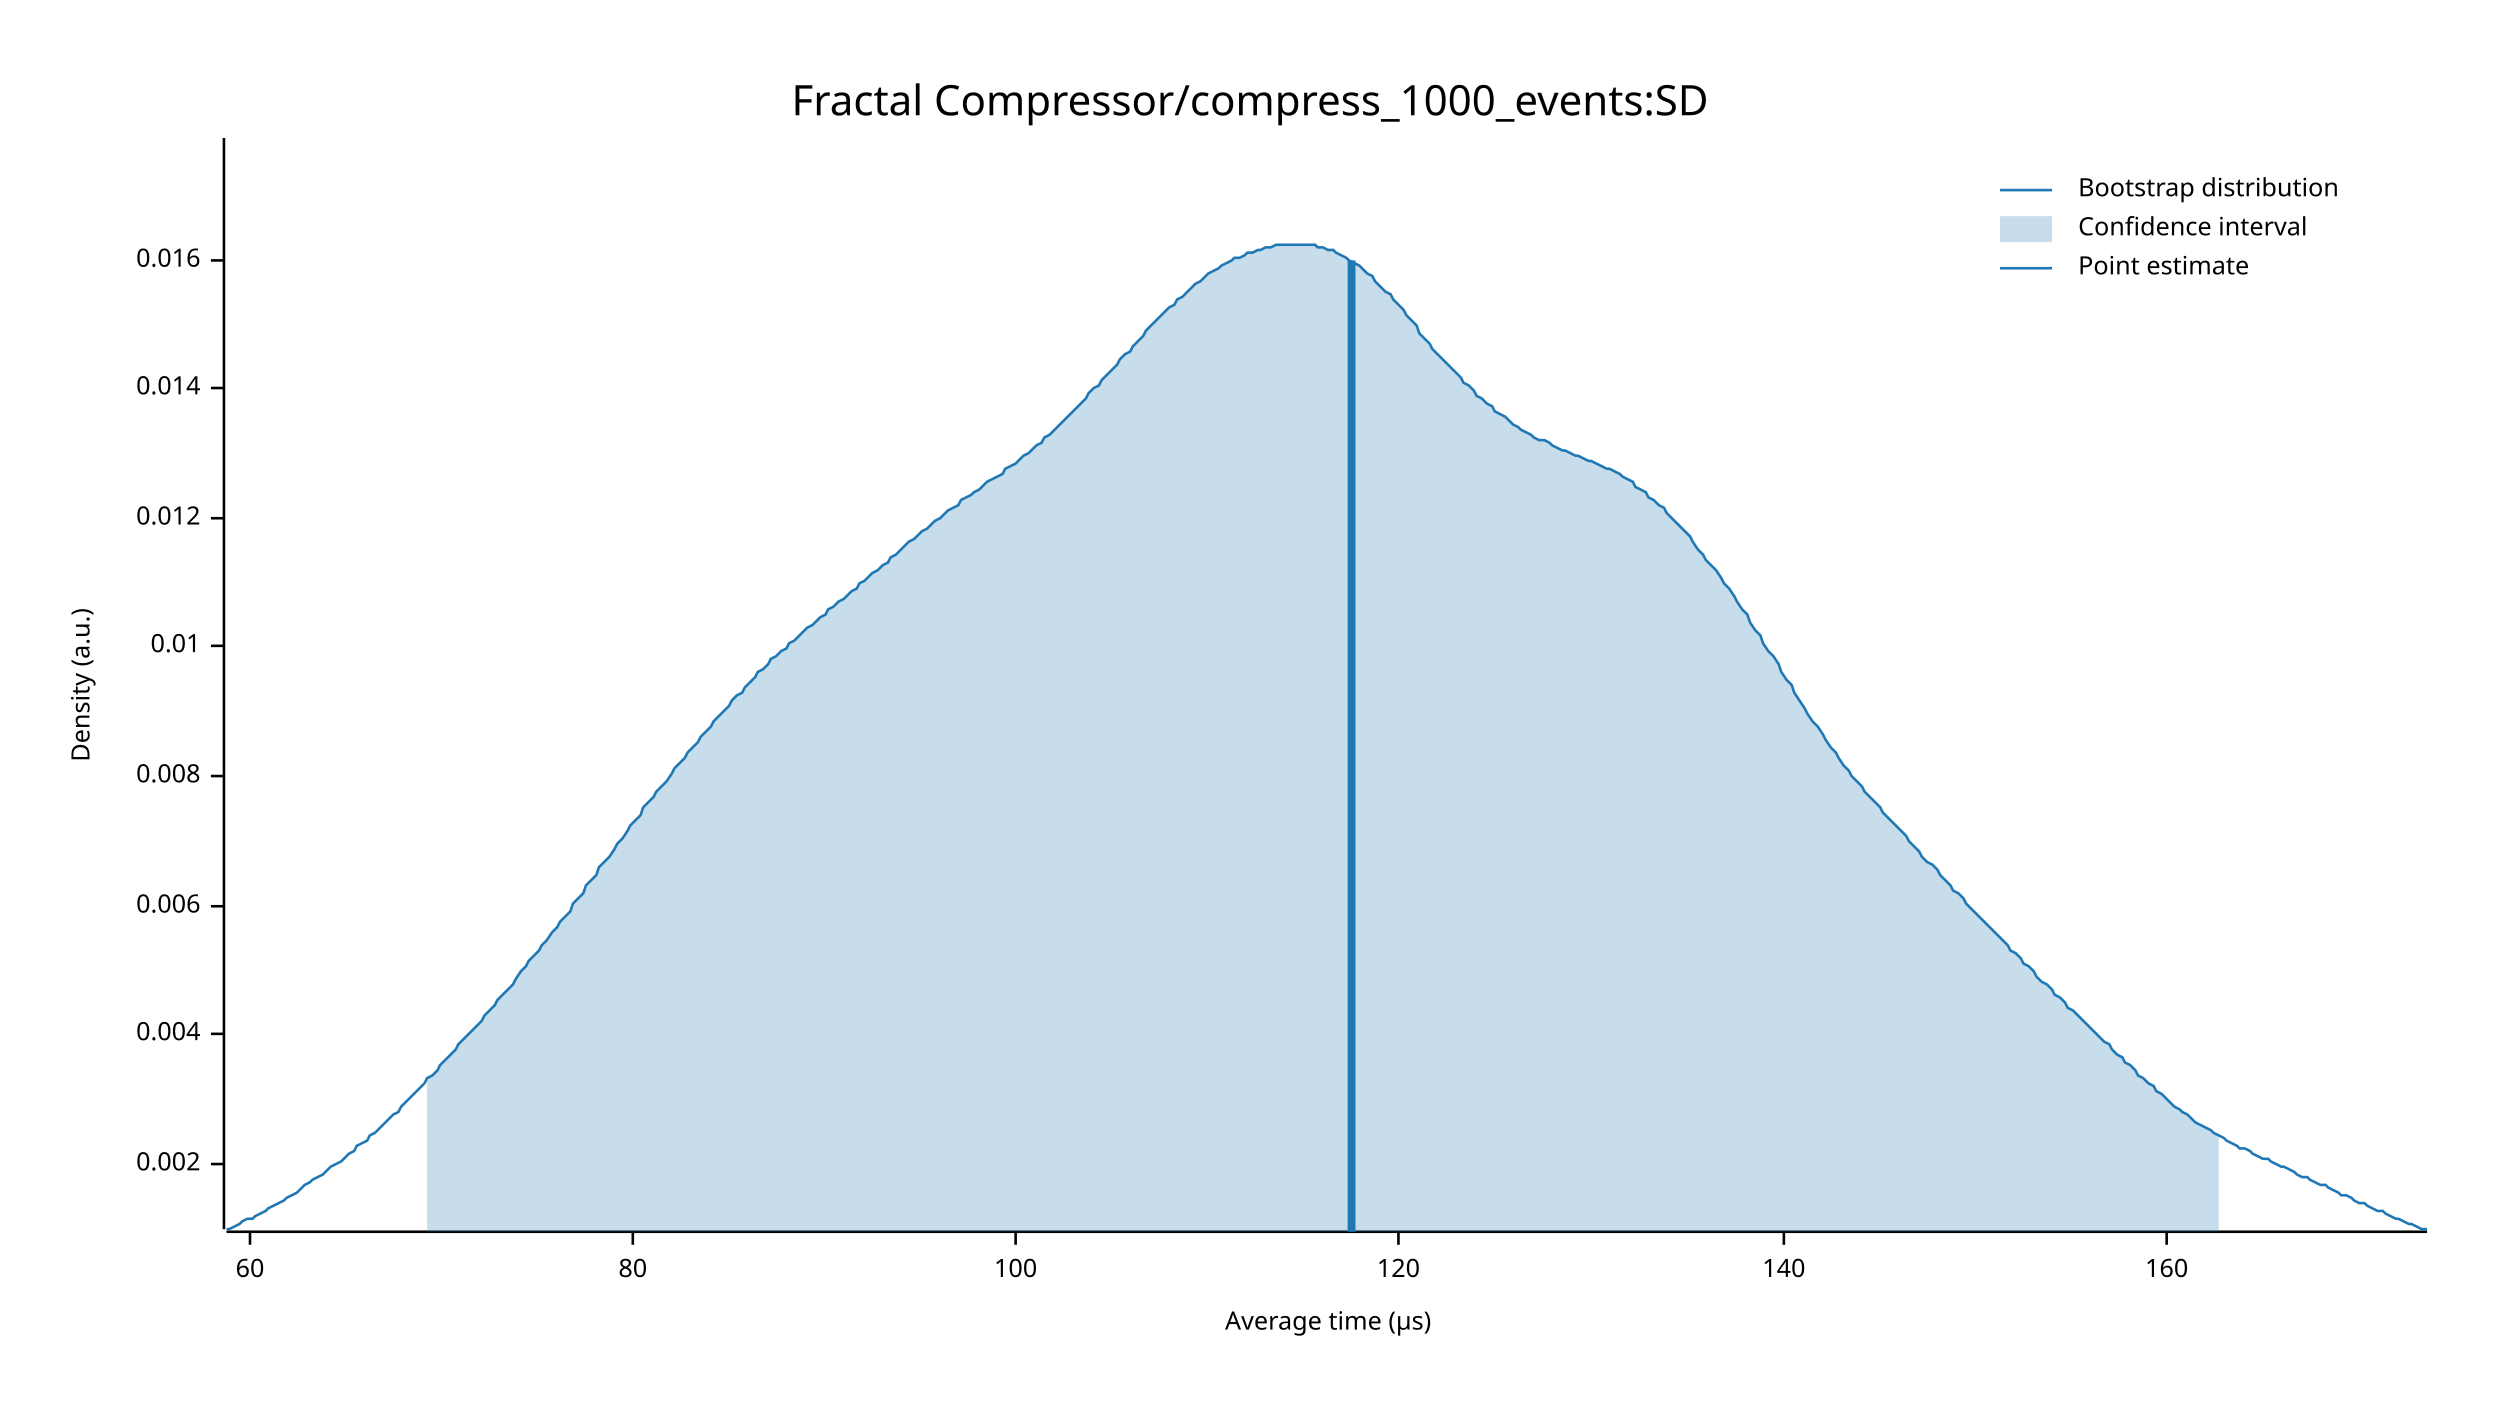
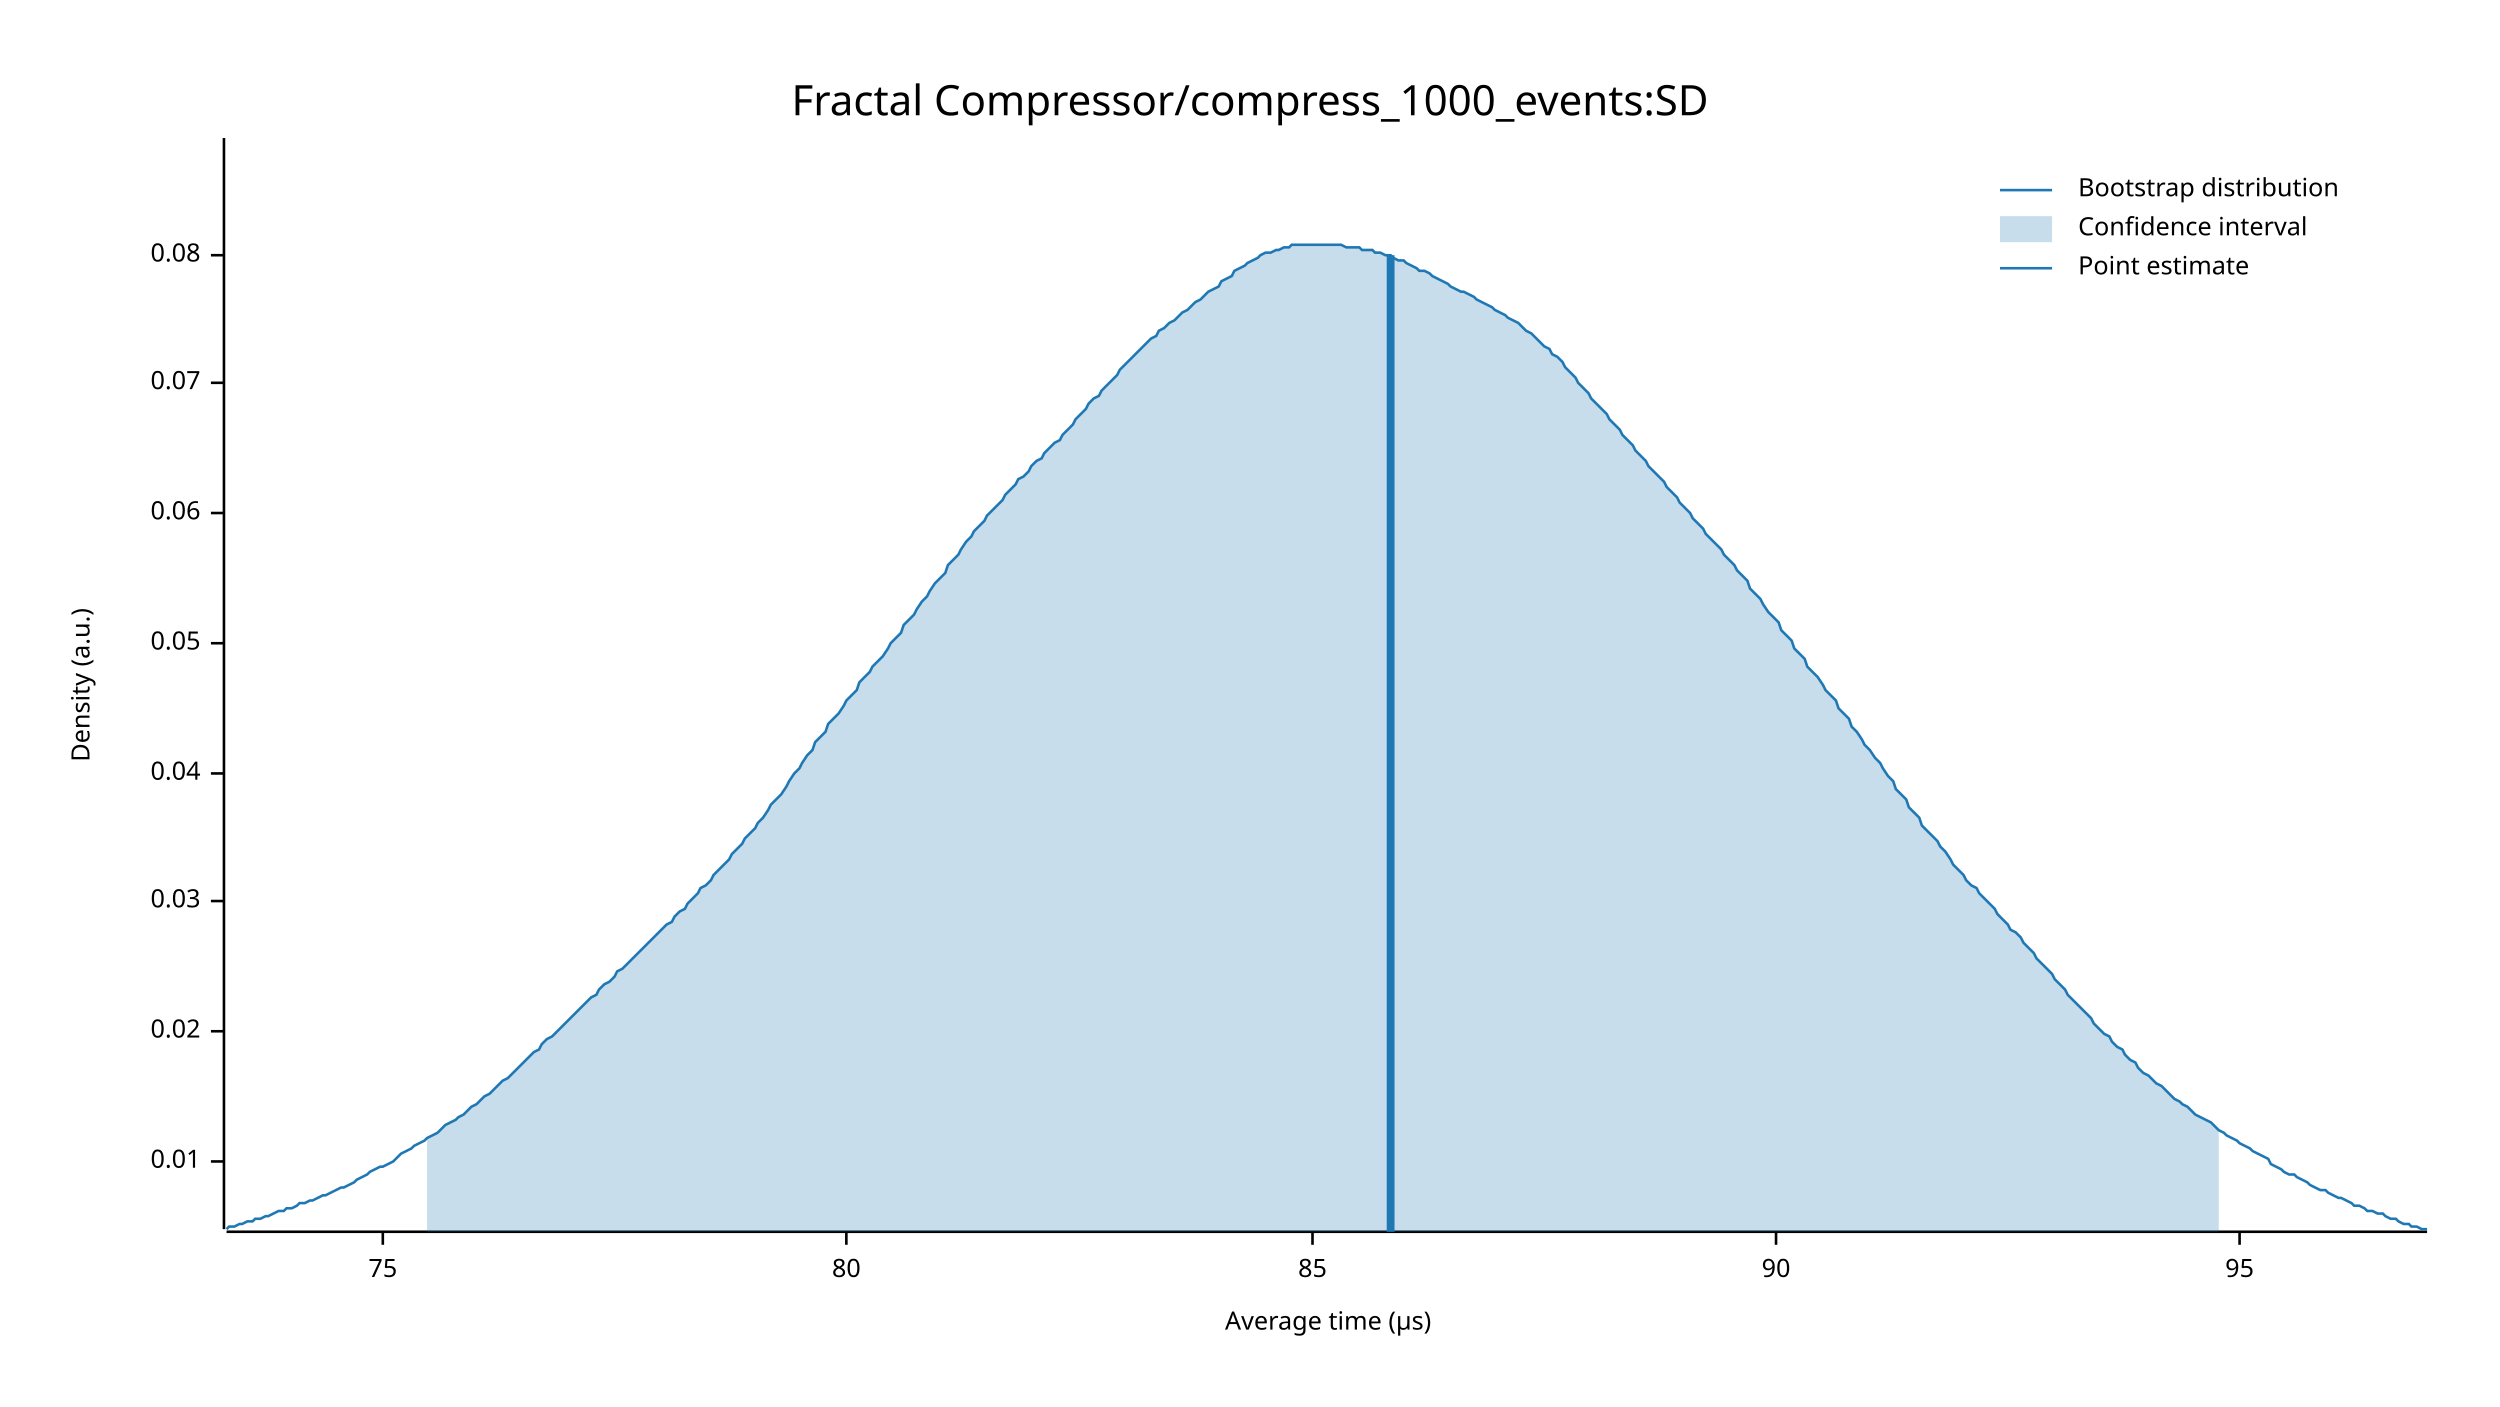
<svg xmlns="http://www.w3.org/2000/svg" width="960" height="540" viewBox="0 0 960 540">
  <text x="480" y="32" dy="0.76em" text-anchor="middle" font-family="sans-serif" font-size="16.129" opacity="1" fill="#000000">
Fractal Compressor/compress_1000_events:SD
</text>
  <text x="27" y="263" dy="0.76em" text-anchor="middle" font-family="sans-serif" font-size="9.677" opacity="1" fill="#000000" transform="rotate(270, 27, 263)">
Density (a.u.)
</text>
  <text x="510" y="513" dy="-0.5ex" text-anchor="middle" font-family="sans-serif" font-size="9.677" opacity="1" fill="#000000">
Average time (µs)
</text>
  <polyline fill="none" opacity="1" stroke="#000000" stroke-width="1" points="86,53 86,472 " />
-   <text x="77" y="447" dy="0.5ex" text-anchor="end" font-family="sans-serif" font-size="9.677" opacity="1" fill="#000000">
- 0.002
- </text>
-   <polyline fill="none" opacity="1" stroke="#000000" stroke-width="1" points="81,447 86,447 " />
-   <text x="77" y="397" dy="0.5ex" text-anchor="end" font-family="sans-serif" font-size="9.677" opacity="1" fill="#000000">
- 0.004
- </text>
-   <polyline fill="none" opacity="1" stroke="#000000" stroke-width="1" points="81,397 86,397 " />
-   <text x="77" y="348" dy="0.5ex" text-anchor="end" font-family="sans-serif" font-size="9.677" opacity="1" fill="#000000">
- 0.006
- </text>
-   <polyline fill="none" opacity="1" stroke="#000000" stroke-width="1" points="81,348 86,348 " />
-   <text x="77" y="298" dy="0.5ex" text-anchor="end" font-family="sans-serif" font-size="9.677" opacity="1" fill="#000000">
- 0.008
- </text>
-   <polyline fill="none" opacity="1" stroke="#000000" stroke-width="1" points="81,298 86,298 " />
-   <text x="77" y="248" dy="0.5ex" text-anchor="end" font-family="sans-serif" font-size="9.677" opacity="1" fill="#000000">
+   <text x="77" y="446" dy="0.5ex" text-anchor="end" font-family="sans-serif" font-size="9.677" opacity="1" fill="#000000">
0.01
</text>
-   <polyline fill="none" opacity="1" stroke="#000000" stroke-width="1" points="81,248 86,248 " />
-   <text x="77" y="199" dy="0.5ex" text-anchor="end" font-family="sans-serif" font-size="9.677" opacity="1" fill="#000000">
- 0.012
+   <polyline fill="none" opacity="1" stroke="#000000" stroke-width="1" points="81,446 86,446 " />
+   <text x="77" y="396" dy="0.5ex" text-anchor="end" font-family="sans-serif" font-size="9.677" opacity="1" fill="#000000">
+ 0.02
</text>
-   <polyline fill="none" opacity="1" stroke="#000000" stroke-width="1" points="81,199 86,199 " />
-   <text x="77" y="149" dy="0.5ex" text-anchor="end" font-family="sans-serif" font-size="9.677" opacity="1" fill="#000000">
- 0.014
+   <polyline fill="none" opacity="1" stroke="#000000" stroke-width="1" points="81,396 86,396 " />
+   <text x="77" y="346" dy="0.5ex" text-anchor="end" font-family="sans-serif" font-size="9.677" opacity="1" fill="#000000">
+ 0.03
</text>
-   <polyline fill="none" opacity="1" stroke="#000000" stroke-width="1" points="81,149 86,149 " />
-   <text x="77" y="100" dy="0.5ex" text-anchor="end" font-family="sans-serif" font-size="9.677" opacity="1" fill="#000000">
- 0.016
+   <polyline fill="none" opacity="1" stroke="#000000" stroke-width="1" points="81,346 86,346 " />
+   <text x="77" y="297" dy="0.5ex" text-anchor="end" font-family="sans-serif" font-size="9.677" opacity="1" fill="#000000">
+ 0.04
</text>
-   <polyline fill="none" opacity="1" stroke="#000000" stroke-width="1" points="81,100 86,100 " />
+   <polyline fill="none" opacity="1" stroke="#000000" stroke-width="1" points="81,297 86,297 " />
+   <text x="77" y="247" dy="0.5ex" text-anchor="end" font-family="sans-serif" font-size="9.677" opacity="1" fill="#000000">
+ 0.05
+ </text>
+   <polyline fill="none" opacity="1" stroke="#000000" stroke-width="1" points="81,247 86,247 " />
+   <text x="77" y="197" dy="0.5ex" text-anchor="end" font-family="sans-serif" font-size="9.677" opacity="1" fill="#000000">
+ 0.06
+ </text>
+   <polyline fill="none" opacity="1" stroke="#000000" stroke-width="1" points="81,197 86,197 " />
+   <text x="77" y="147" dy="0.5ex" text-anchor="end" font-family="sans-serif" font-size="9.677" opacity="1" fill="#000000">
+ 0.07
+ </text>
+   <polyline fill="none" opacity="1" stroke="#000000" stroke-width="1" points="81,147 86,147 " />
+   <text x="77" y="98" dy="0.5ex" text-anchor="end" font-family="sans-serif" font-size="9.677" opacity="1" fill="#000000">
+ 0.08
+ </text>
+   <polyline fill="none" opacity="1" stroke="#000000" stroke-width="1" points="81,98 86,98 " />
  <polyline fill="none" opacity="1" stroke="#000000" stroke-width="1" points="87,473 932,473 " />
-   <text x="96" y="483" dy="0.76em" text-anchor="middle" font-family="sans-serif" font-size="9.677" opacity="1" fill="#000000">
- 60
+   <text x="147" y="483" dy="0.76em" text-anchor="middle" font-family="sans-serif" font-size="9.677" opacity="1" fill="#000000">
+ 75
</text>
-   <polyline fill="none" opacity="1" stroke="#000000" stroke-width="1" points="96,473 96,478 " />
-   <text x="243" y="483" dy="0.76em" text-anchor="middle" font-family="sans-serif" font-size="9.677" opacity="1" fill="#000000">
+   <polyline fill="none" opacity="1" stroke="#000000" stroke-width="1" points="147,473 147,478 " />
+   <text x="325" y="483" dy="0.76em" text-anchor="middle" font-family="sans-serif" font-size="9.677" opacity="1" fill="#000000">
80
</text>
-   <polyline fill="none" opacity="1" stroke="#000000" stroke-width="1" points="243,473 243,478 " />
-   <text x="390" y="483" dy="0.76em" text-anchor="middle" font-family="sans-serif" font-size="9.677" opacity="1" fill="#000000">
- 100
+   <polyline fill="none" opacity="1" stroke="#000000" stroke-width="1" points="325,473 325,478 " />
+   <text x="504" y="483" dy="0.76em" text-anchor="middle" font-family="sans-serif" font-size="9.677" opacity="1" fill="#000000">
+ 85
</text>
-   <polyline fill="none" opacity="1" stroke="#000000" stroke-width="1" points="390,473 390,478 " />
-   <text x="537" y="483" dy="0.76em" text-anchor="middle" font-family="sans-serif" font-size="9.677" opacity="1" fill="#000000">
- 120
+   <polyline fill="none" opacity="1" stroke="#000000" stroke-width="1" points="504,473 504,478 " />
+   <text x="682" y="483" dy="0.76em" text-anchor="middle" font-family="sans-serif" font-size="9.677" opacity="1" fill="#000000">
+ 90
</text>
-   <polyline fill="none" opacity="1" stroke="#000000" stroke-width="1" points="537,473 537,478 " />
-   <text x="685" y="483" dy="0.76em" text-anchor="middle" font-family="sans-serif" font-size="9.677" opacity="1" fill="#000000">
- 140
+   <polyline fill="none" opacity="1" stroke="#000000" stroke-width="1" points="682,473 682,478 " />
+   <text x="860" y="483" dy="0.76em" text-anchor="middle" font-family="sans-serif" font-size="9.677" opacity="1" fill="#000000">
+ 95
</text>
-   <polyline fill="none" opacity="1" stroke="#000000" stroke-width="1" points="685,473 685,478 " />
-   <text x="832" y="483" dy="0.76em" text-anchor="middle" font-family="sans-serif" font-size="9.677" opacity="1" fill="#000000">
- 160
- </text>
-   <polyline fill="none" opacity="1" stroke="#000000" stroke-width="1" points="832,473 832,478 " />
-   <polyline fill="none" opacity="1" stroke="#1F78B4" stroke-width="1" points="87,472 88,472 90,471 92,470 93,469 95,468 97,468 98,467 100,466 102,465 103,464 105,463 107,462 109,461 110,460 112,459 114,458 115,457 117,455 119,454 120,453 122,452 124,451 125,450 127,448 129,447 131,446 132,445 134,443 136,442 137,440 139,439 141,438 142,436 144,435 146,433 147,432 149,430 151,428 153,427 154,425 156,423 158,421 159,420 161,418 163,416 164,414 166,413 168,411 169,409 171,407 173,405 175,403 176,401 178,399 180,397 181,396 183,394 185,392 186,390 188,388 190,386 191,384 193,382 195,380 197,378 198,376 200,373 202,371 203,369 205,367 207,365 208,363 210,361 212,358 214,356 215,354 217,352 219,350 220,347 222,345 224,343 225,340 227,338 229,336 230,333 232,331 234,329 236,326 237,324 239,322 241,319 242,317 244,315 246,313 247,310 249,308 251,306 252,304 254,302 256,300 258,297 259,295 261,293 263,291 264,289 266,287 268,285 269,283 271,281 273,279 274,277 276,275 278,273 280,271 281,269 283,267 285,266 286,264 288,262 290,260 291,258 293,257 295,255 296,253 298,252 300,250 302,249 303,247 305,246 307,244 308,243 310,241 312,240 313,239 315,237 317,236 318,234 320,233 322,231 324,230 325,229 327,227 329,226 330,224 332,223 334,221 335,220 337,219 339,217 341,216 342,214 344,213 346,211 347,210 349,208 351,207 352,206 354,204 356,203 357,202 359,200 361,199 363,197 364,196 366,195 368,194 369,192 371,191 373,190 374,189 376,188 378,186 379,185 381,184 383,183 385,182 386,180 388,179 390,178 391,177 393,175 395,174 396,173 398,171 400,170 401,168 403,167 405,165 407,163 408,162 410,160 412,158 413,157 415,155 417,153 418,151 420,149 422,148 423,146 425,144 427,142 429,140 430,138 432,136 434,135 435,133 437,131 439,129 440,127 442,125 444,123 445,122 447,120 449,118 451,117 452,115 454,114 456,112 457,111 459,109 461,108 462,107 464,105 466,104 468,103 469,102 471,101 473,100 474,99 476,99 478,98 479,97 481,97 483,96 484,96 486,95 488,95 490,94 491,94 493,94 495,94 496,94 498,94 500,94 501,94 503,94 505,94 506,95 508,95 510,96 512,96 513,97 515,98 517,99 518,100 520,101 522,102 523,103 525,105 527,106 528,108 530,110 532,112 534,113 535,115 537,117 539,119 540,121 542,123 544,125 545,128 547,130 549,132 550,134 552,136 554,138 556,140 557,141 559,143 561,145 562,147 564,148 566,150 567,152 569,153 571,155 573,156 574,158 576,159 578,160 579,161 581,163 583,164 584,165 586,166 588,167 589,168 591,169 593,169 595,170 596,171 598,172 600,173 601,173 603,174 605,175 606,175 608,176 610,177 611,177 613,178 615,179 617,180 618,180 620,181 622,182 623,183 625,184 627,185 628,187 630,188 632,189 633,191 635,192 637,194 639,195 640,197 642,199 644,201 645,202 647,204 649,206 650,208 652,211 654,213 655,215 657,217 659,219 661,222 662,224 664,226 666,229 667,231 669,234 671,236 672,239 674,242 676,244 677,247 679,250 681,252 683,255 684,258 686,261 688,263 689,266 691,269 693,272 694,274 696,277 698,279 700,282 701,284 703,287 705,289 706,291 708,294 710,296 711,298 713,300 715,302 716,304 718,306 720,308 722,310 723,312 725,314 727,316 728,317 730,319 732,321 733,323 735,325 737,327 738,329 740,331 742,332 744,334 745,336 747,338 749,340 750,342 752,343 754,345 755,347 757,349 759,351 760,352 762,354 764,356 766,358 767,359 769,361 771,363 772,365 774,366 776,368 777,370 779,371 781,373 782,375 784,377 786,378 788,380 789,382 791,383 793,385 794,387 796,388 798,390 799,391 801,393 803,395 804,396 806,398 808,400 810,401 811,403 813,405 815,406 816,408 818,409 820,411 821,413 823,414 825,416 827,417 828,419 830,420 832,422 833,423 835,425 837,426 838,427 840,428 842,430 843,431 845,432 847,433 849,434 850,435 852,436 854,437 855,438 857,439 859,440 860,441 862,441 864,442 865,443 867,444 869,445 871,445 872,446 874,447 876,448 877,448 879,449 881,450 882,451 884,452 886,452 887,453 889,454 891,455 893,455 894,456 896,457 898,458 899,459 901,459 903,460 904,461 906,462 908,462 909,463 911,464 913,465 915,465 916,466 918,467 920,468 921,468 923,469 925,470 926,470 928,471 930,472 932,472 " />
-   <polygon opacity="0.25" fill="#1F78B4" points="164,414 166,413 168,411 169,409 171,407 173,405 175,403 176,401 178,399 180,397 181,396 183,394 185,392 186,390 188,388 190,386 191,384 193,382 195,380 197,378 198,376 200,373 202,371 203,369 205,367 207,365 208,363 210,361 212,358 214,356 215,354 217,352 219,350 220,347 222,345 224,343 225,340 227,338 229,336 230,333 232,331 234,329 236,326 237,324 239,322 241,319 242,317 244,315 246,313 247,310 249,308 251,306 252,304 254,302 256,300 258,297 259,295 261,293 263,291 264,289 266,287 268,285 269,283 271,281 273,279 274,277 276,275 278,273 280,271 281,269 283,267 285,266 286,264 288,262 290,260 291,258 293,257 295,255 296,253 298,252 300,250 302,249 303,247 305,246 307,244 308,243 310,241 312,240 313,239 315,237 317,236 318,234 320,233 322,231 324,230 325,229 327,227 329,226 330,224 332,223 334,221 335,220 337,219 339,217 341,216 342,214 344,213 346,211 347,210 349,208 351,207 352,206 354,204 356,203 357,202 359,200 361,199 363,197 364,196 366,195 368,194 369,192 371,191 373,190 374,189 376,188 378,186 379,185 381,184 383,183 385,182 386,180 388,179 390,178 391,177 393,175 395,174 396,173 398,171 400,170 401,168 403,167 405,165 407,163 408,162 410,160 412,158 413,157 415,155 417,153 418,151 420,149 422,148 423,146 425,144 427,142 429,140 430,138 432,136 434,135 435,133 437,131 439,129 440,127 442,125 444,123 445,122 447,120 449,118 451,117 452,115 454,114 456,112 457,111 459,109 461,108 462,107 464,105 466,104 468,103 469,102 471,101 473,100 474,99 476,99 478,98 479,97 481,97 483,96 484,96 486,95 488,95 490,94 491,94 493,94 495,94 496,94 498,94 500,94 501,94 503,94 505,94 506,95 508,95 510,96 512,96 513,97 515,98 517,99 518,100 520,101 522,102 523,103 525,105 527,106 528,108 530,110 532,112 534,113 535,115 537,117 539,119 540,121 542,123 544,125 545,128 547,130 549,132 550,134 552,136 554,138 556,140 557,141 559,143 561,145 562,147 564,148 566,150 567,152 569,153 571,155 573,156 574,158 576,159 578,160 579,161 581,163 583,164 584,165 586,166 588,167 589,168 591,169 593,169 595,170 596,171 598,172 600,173 601,173 603,174 605,175 606,175 608,176 610,177 611,177 613,178 615,179 617,180 618,180 620,181 622,182 623,183 625,184 627,185 628,187 630,188 632,189 633,191 635,192 637,194 639,195 640,197 642,199 644,201 645,202 647,204 649,206 650,208 652,211 654,213 655,215 657,217 659,219 661,222 662,224 664,226 666,229 667,231 669,234 671,236 672,239 674,242 676,244 677,247 679,250 681,252 683,255 684,258 686,261 688,263 689,266 691,269 693,272 694,274 696,277 698,279 700,282 701,284 703,287 705,289 706,291 708,294 710,296 711,298 713,300 715,302 716,304 718,306 720,308 722,310 723,312 725,314 727,316 728,317 730,319 732,321 733,323 735,325 737,327 738,329 740,331 742,332 744,334 745,336 747,338 749,340 750,342 752,343 754,345 755,347 757,349 759,351 760,352 762,354 764,356 766,358 767,359 769,361 771,363 772,365 774,366 776,368 777,370 779,371 781,373 782,375 784,377 786,378 788,380 789,382 791,383 793,385 794,387 796,388 798,390 799,391 801,393 803,395 804,396 806,398 808,400 810,401 811,403 813,405 815,406 816,408 818,409 820,411 821,413 823,414 825,416 827,417 828,419 830,420 832,422 833,423 835,425 837,426 838,427 840,428 842,430 843,431 845,432 847,433 849,434 850,435 852,436 852,473 164,473 " />
-   <polyline fill="none" opacity="1" stroke="#1F78B4" stroke-width="3" points="519,473 519,100 " />
+   <polyline fill="none" opacity="1" stroke="#000000" stroke-width="1" points="860,473 860,478 " />
+   <polyline fill="none" opacity="1" stroke="#1F78B4" stroke-width="1" points="87,472 88,471 90,471 92,470 93,470 95,469 97,469 98,468 100,468 102,467 103,467 105,466 107,465 109,465 110,464 112,464 114,463 115,462 117,462 119,461 120,461 122,460 124,459 125,459 127,458 129,457 131,456 132,456 134,455 136,454 137,453 139,452 141,451 142,450 144,449 146,448 147,448 149,447 151,446 153,444 154,443 156,442 158,441 159,440 161,439 163,438 164,437 166,436 168,435 169,434 171,432 173,431 175,430 176,429 178,428 180,426 181,425 183,424 185,422 186,421 188,420 190,418 191,417 193,415 195,414 197,412 198,411 200,409 202,407 203,406 205,404 207,403 208,401 210,399 212,398 214,396 215,395 217,393 219,391 220,390 222,388 224,386 225,385 227,383 229,382 230,380 232,378 234,377 236,375 237,373 239,372 241,370 242,369 244,367 246,365 247,364 249,362 251,360 252,359 254,357 256,355 258,354 259,352 261,350 263,349 264,347 266,345 268,343 269,341 271,340 273,338 274,336 276,334 278,332 280,330 281,328 283,326 285,324 286,322 288,320 290,318 291,316 293,314 295,311 296,309 298,307 300,305 302,302 303,300 305,297 307,295 308,293 310,290 312,288 313,285 315,283 317,281 318,278 320,276 322,274 324,271 325,269 327,267 329,265 330,262 332,260 334,258 335,256 337,254 339,252 341,249 342,247 344,245 346,243 347,240 349,238 351,236 352,234 354,231 356,229 357,227 359,224 361,222 363,220 364,217 366,215 368,213 369,211 371,208 373,206 374,204 376,202 378,200 379,198 381,196 383,194 385,192 386,190 388,188 390,186 391,184 393,183 395,181 396,179 398,177 400,176 401,174 403,172 405,170 407,169 408,167 410,165 412,163 413,161 415,159 417,157 418,155 420,153 422,152 423,150 425,148 427,146 429,144 430,142 432,140 434,138 435,137 437,135 439,133 440,132 442,130 444,129 445,127 447,126 449,124 451,123 452,122 454,120 456,119 457,118 459,116 461,115 462,114 464,112 466,111 468,110 469,108 471,107 473,106 474,104 476,103 478,102 479,101 481,100 483,99 484,98 486,97 488,97 490,96 491,96 493,95 495,95 496,94 498,94 500,94 501,94 503,94 505,94 506,94 508,94 510,94 512,94 513,94 515,94 517,95 518,95 520,95 522,95 523,96 525,96 527,96 528,97 530,97 532,98 534,98 535,99 537,100 539,100 540,101 542,102 544,103 545,104 547,104 549,105 550,106 552,107 554,108 556,109 557,110 559,111 561,112 562,112 564,113 566,114 567,115 569,116 571,117 573,118 574,119 576,120 578,121 579,122 581,123 583,124 584,125 586,127 588,128 589,129 591,131 593,133 595,134 596,136 598,137 600,139 601,141 603,143 605,145 606,147 608,149 610,151 611,153 613,155 615,157 617,159 618,161 620,163 622,165 623,167 625,169 627,171 628,173 630,175 632,177 633,179 635,181 637,183 639,185 640,187 642,189 644,191 645,193 647,195 649,197 650,199 652,201 654,203 655,205 657,207 659,209 661,211 662,213 664,215 666,217 667,219 669,221 671,223 672,226 674,228 676,230 677,232 679,235 681,237 683,239 684,242 686,244 688,246 689,249 691,251 693,253 694,256 696,258 698,260 700,263 701,265 703,267 705,269 706,272 708,274 710,276 711,279 713,281 715,284 716,286 718,288 720,291 722,293 723,295 725,298 727,300 728,303 730,305 732,307 733,310 735,312 737,314 738,317 740,319 742,321 744,323 745,325 747,327 749,330 750,332 752,334 754,336 755,338 757,340 759,341 760,343 762,345 764,347 766,349 767,351 769,353 771,355 772,357 774,358 776,360 777,362 779,364 781,366 782,368 784,370 786,372 788,374 789,376 791,378 793,380 794,382 796,384 798,386 799,387 801,389 803,391 804,393 806,395 808,397 810,398 811,400 813,402 815,403 816,405 818,407 820,408 821,410 823,412 825,413 827,415 828,416 830,417 832,419 833,420 835,422 837,423 838,424 840,425 842,427 843,428 845,429 847,430 849,431 850,432 852,434 854,435 855,436 857,437 859,438 860,439 862,440 864,441 865,442 867,443 869,444 871,445 872,447 874,448 876,449 877,450 879,451 881,451 882,452 884,453 886,454 887,455 889,456 891,457 893,457 894,458 896,459 898,460 899,460 901,461 903,462 904,463 906,463 908,464 909,465 911,465 913,466 915,466 916,467 918,468 920,468 921,469 923,470 925,470 926,471 928,471 930,472 932,472 " />
+   <polygon opacity="0.25" fill="#1F78B4" points="164,437 166,436 168,435 169,434 171,432 173,431 175,430 176,429 178,428 180,426 181,425 183,424 185,422 186,421 188,420 190,418 191,417 193,415 195,414 197,412 198,411 200,409 202,407 203,406 205,404 207,403 208,401 210,399 212,398 214,396 215,395 217,393 219,391 220,390 222,388 224,386 225,385 227,383 229,382 230,380 232,378 234,377 236,375 237,373 239,372 241,370 242,369 244,367 246,365 247,364 249,362 251,360 252,359 254,357 256,355 258,354 259,352 261,350 263,349 264,347 266,345 268,343 269,341 271,340 273,338 274,336 276,334 278,332 280,330 281,328 283,326 285,324 286,322 288,320 290,318 291,316 293,314 295,311 296,309 298,307 300,305 302,302 303,300 305,297 307,295 308,293 310,290 312,288 313,285 315,283 317,281 318,278 320,276 322,274 324,271 325,269 327,267 329,265 330,262 332,260 334,258 335,256 337,254 339,252 341,249 342,247 344,245 346,243 347,240 349,238 351,236 352,234 354,231 356,229 357,227 359,224 361,222 363,220 364,217 366,215 368,213 369,211 371,208 373,206 374,204 376,202 378,200 379,198 381,196 383,194 385,192 386,190 388,188 390,186 391,184 393,183 395,181 396,179 398,177 400,176 401,174 403,172 405,170 407,169 408,167 410,165 412,163 413,161 415,159 417,157 418,155 420,153 422,152 423,150 425,148 427,146 429,144 430,142 432,140 434,138 435,137 437,135 439,133 440,132 442,130 444,129 445,127 447,126 449,124 451,123 452,122 454,120 456,119 457,118 459,116 461,115 462,114 464,112 466,111 468,110 469,108 471,107 473,106 474,104 476,103 478,102 479,101 481,100 483,99 484,98 486,97 488,97 490,96 491,96 493,95 495,95 496,94 498,94 500,94 501,94 503,94 505,94 506,94 508,94 510,94 512,94 513,94 515,94 517,95 518,95 520,95 522,95 523,96 525,96 527,96 528,97 530,97 532,98 534,98 535,99 537,100 539,100 540,101 542,102 544,103 545,104 547,104 549,105 550,106 552,107 554,108 556,109 557,110 559,111 561,112 562,112 564,113 566,114 567,115 569,116 571,117 573,118 574,119 576,120 578,121 579,122 581,123 583,124 584,125 586,127 588,128 589,129 591,131 593,133 595,134 596,136 598,137 600,139 601,141 603,143 605,145 606,147 608,149 610,151 611,153 613,155 615,157 617,159 618,161 620,163 622,165 623,167 625,169 627,171 628,173 630,175 632,177 633,179 635,181 637,183 639,185 640,187 642,189 644,191 645,193 647,195 649,197 650,199 652,201 654,203 655,205 657,207 659,209 661,211 662,213 664,215 666,217 667,219 669,221 671,223 672,226 674,228 676,230 677,232 679,235 681,237 683,239 684,242 686,244 688,246 689,249 691,251 693,253 694,256 696,258 698,260 700,263 701,265 703,267 705,269 706,272 708,274 710,276 711,279 713,281 715,284 716,286 718,288 720,291 722,293 723,295 725,298 727,300 728,303 730,305 732,307 733,310 735,312 737,314 738,317 740,319 742,321 744,323 745,325 747,327 749,330 750,332 752,334 754,336 755,338 757,340 759,341 760,343 762,345 764,347 766,349 767,351 769,353 771,355 772,357 774,358 776,360 777,362 779,364 781,366 782,368 784,370 786,372 788,374 789,376 791,378 793,380 794,382 796,384 798,386 799,387 801,389 803,391 804,393 806,395 808,397 810,398 811,400 813,402 815,403 816,405 818,407 820,408 821,410 823,412 825,413 827,415 828,416 830,417 832,419 833,420 835,422 837,423 838,424 840,425 842,427 843,428 845,429 847,430 849,431 850,432 852,434 852,473 164,473 " />
+   <polyline fill="none" opacity="1" stroke="#1F78B4" stroke-width="3" points="534,473 534,98 " />
  <text x="798" y="68" dy="0.76em" text-anchor="start" font-family="sans-serif" font-size="9.677" opacity="1" fill="#000000">
Bootstrap distribution
</text>
  <text x="798" y="83" dy="0.76em" text-anchor="start" font-family="sans-serif" font-size="9.677" opacity="1" fill="#000000">
Confidence interval
</text>
  <text x="798" y="98" dy="0.76em" text-anchor="start" font-family="sans-serif" font-size="9.677" opacity="1" fill="#000000">
Point estimate
</text>
  <polyline fill="none" opacity="1" stroke="#1F78B4" stroke-width="1" points="768,73 788,73 " />
  <rect x="768" y="83" width="20" height="10" opacity="0.25" fill="#1F78B4" stroke="none" />
  <polyline fill="none" opacity="1" stroke="#1F78B4" stroke-width="1" points="768,103 788,103 " />
</svg>
